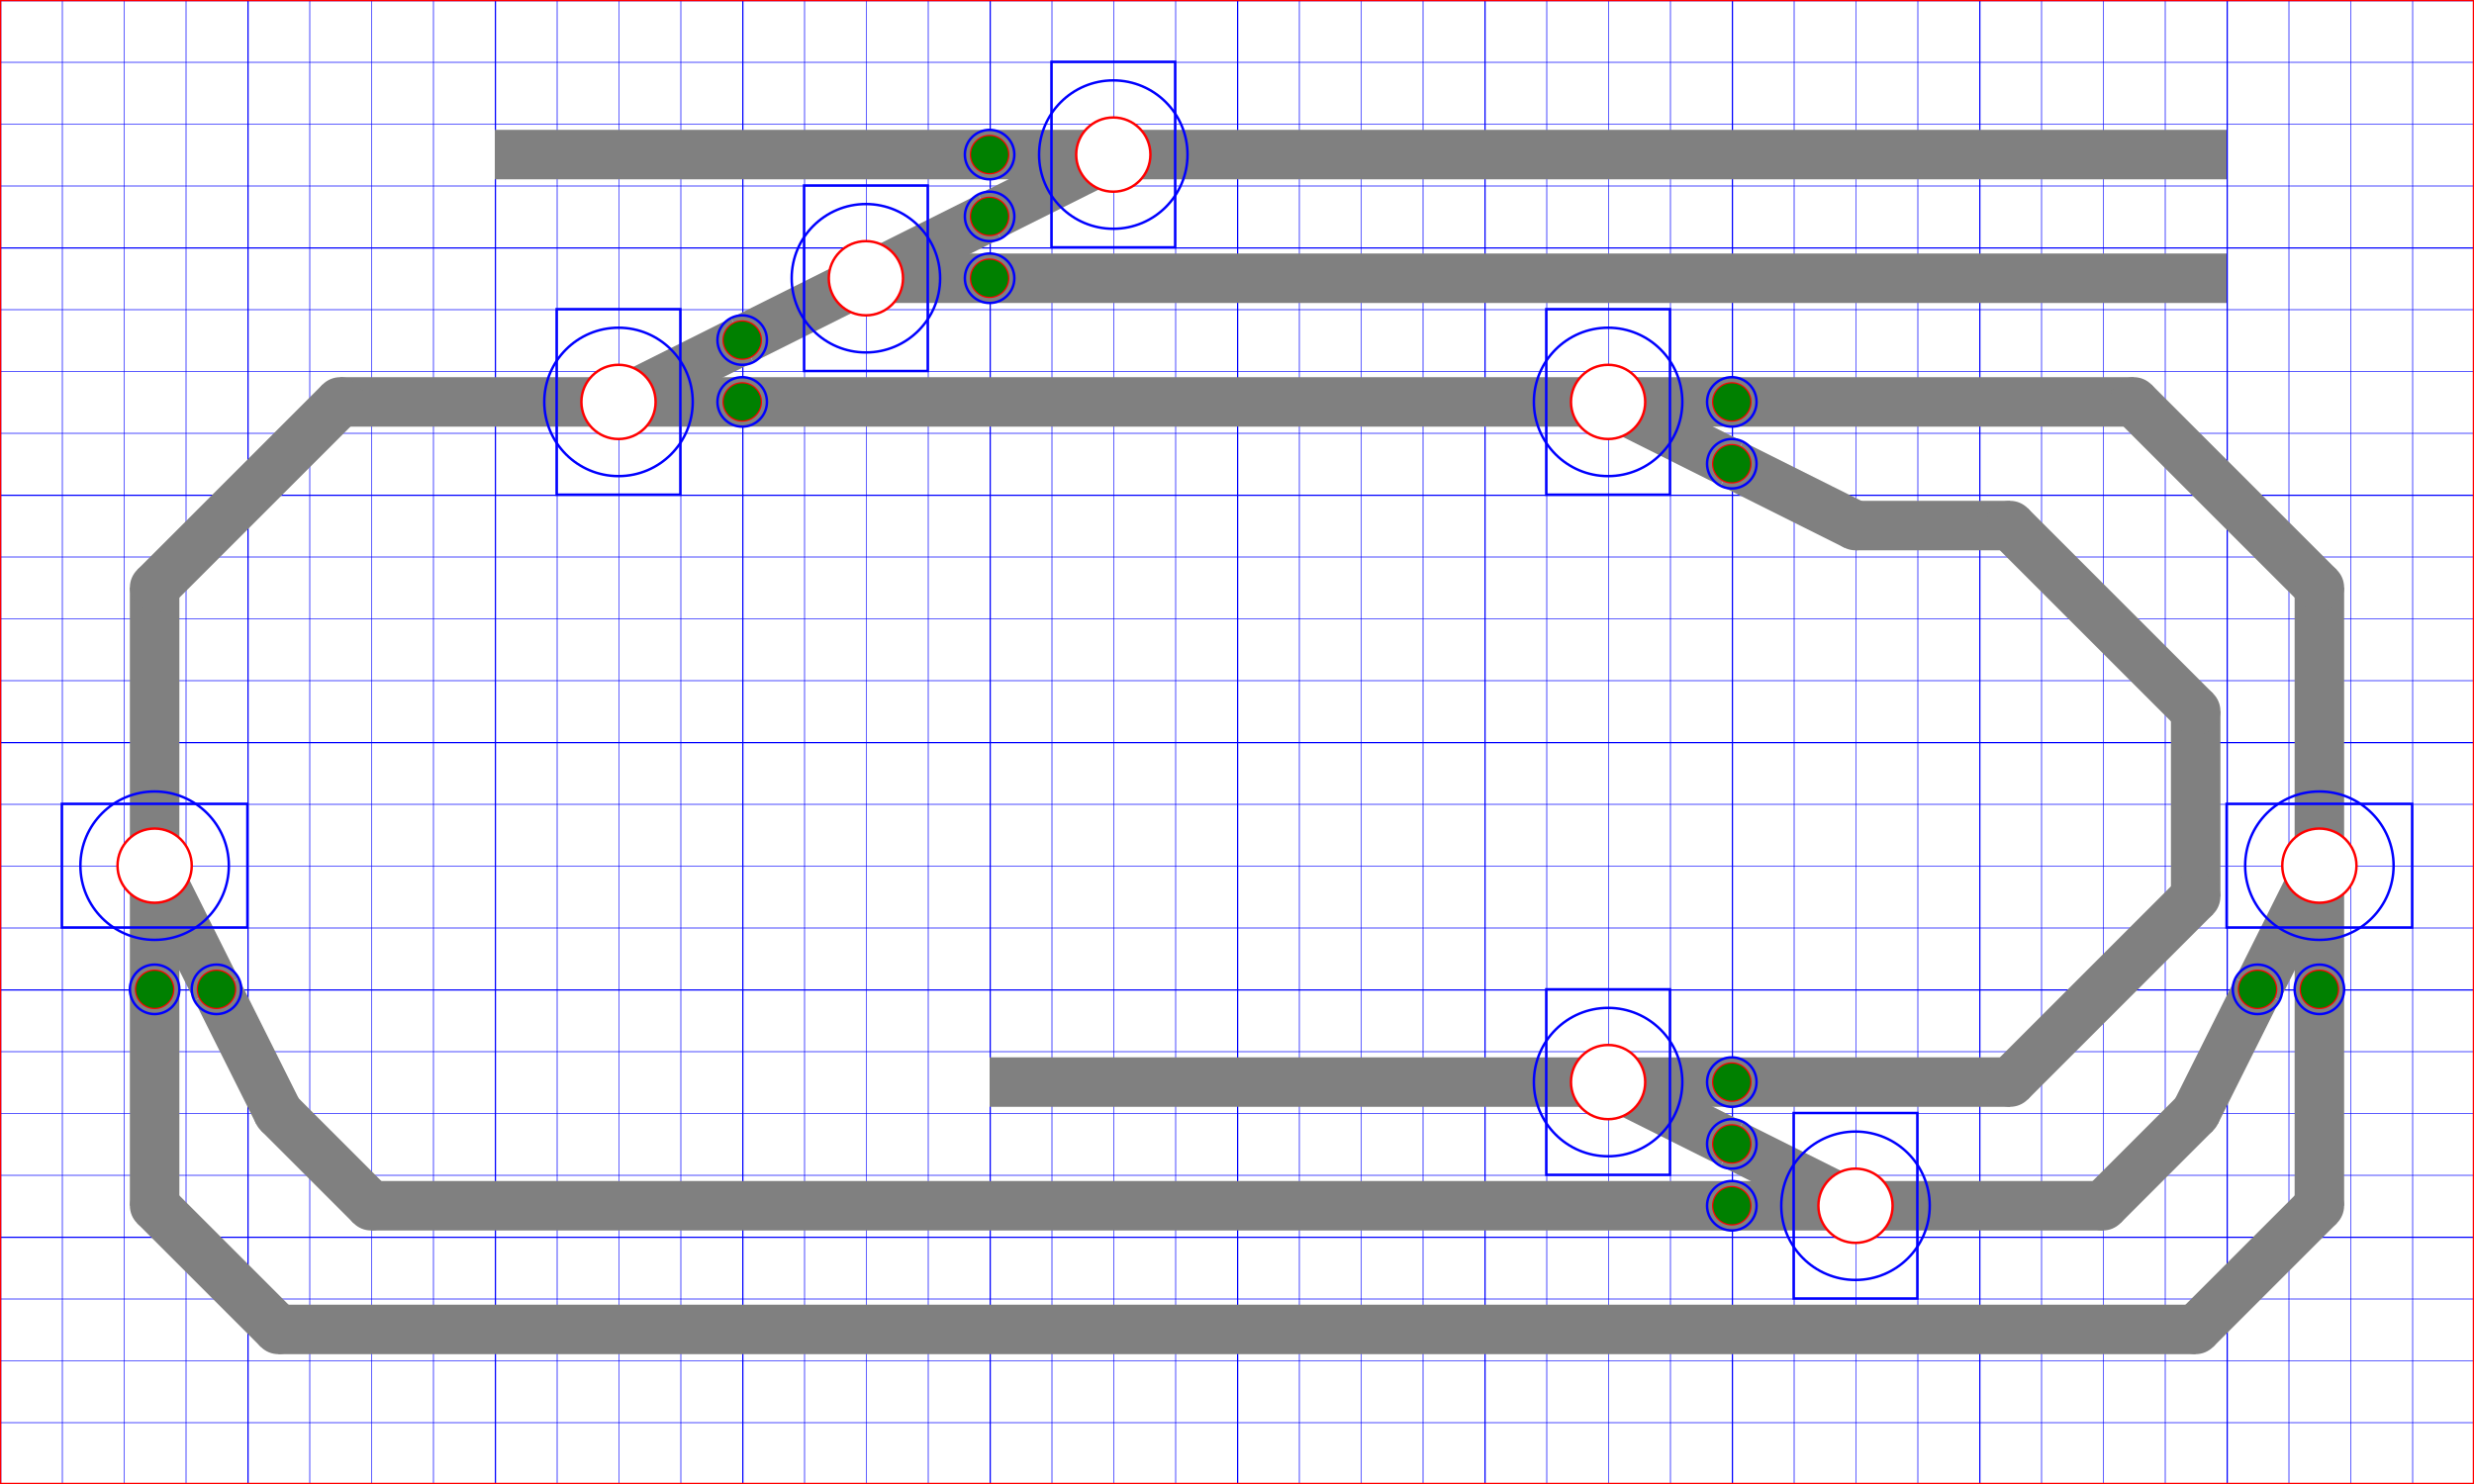
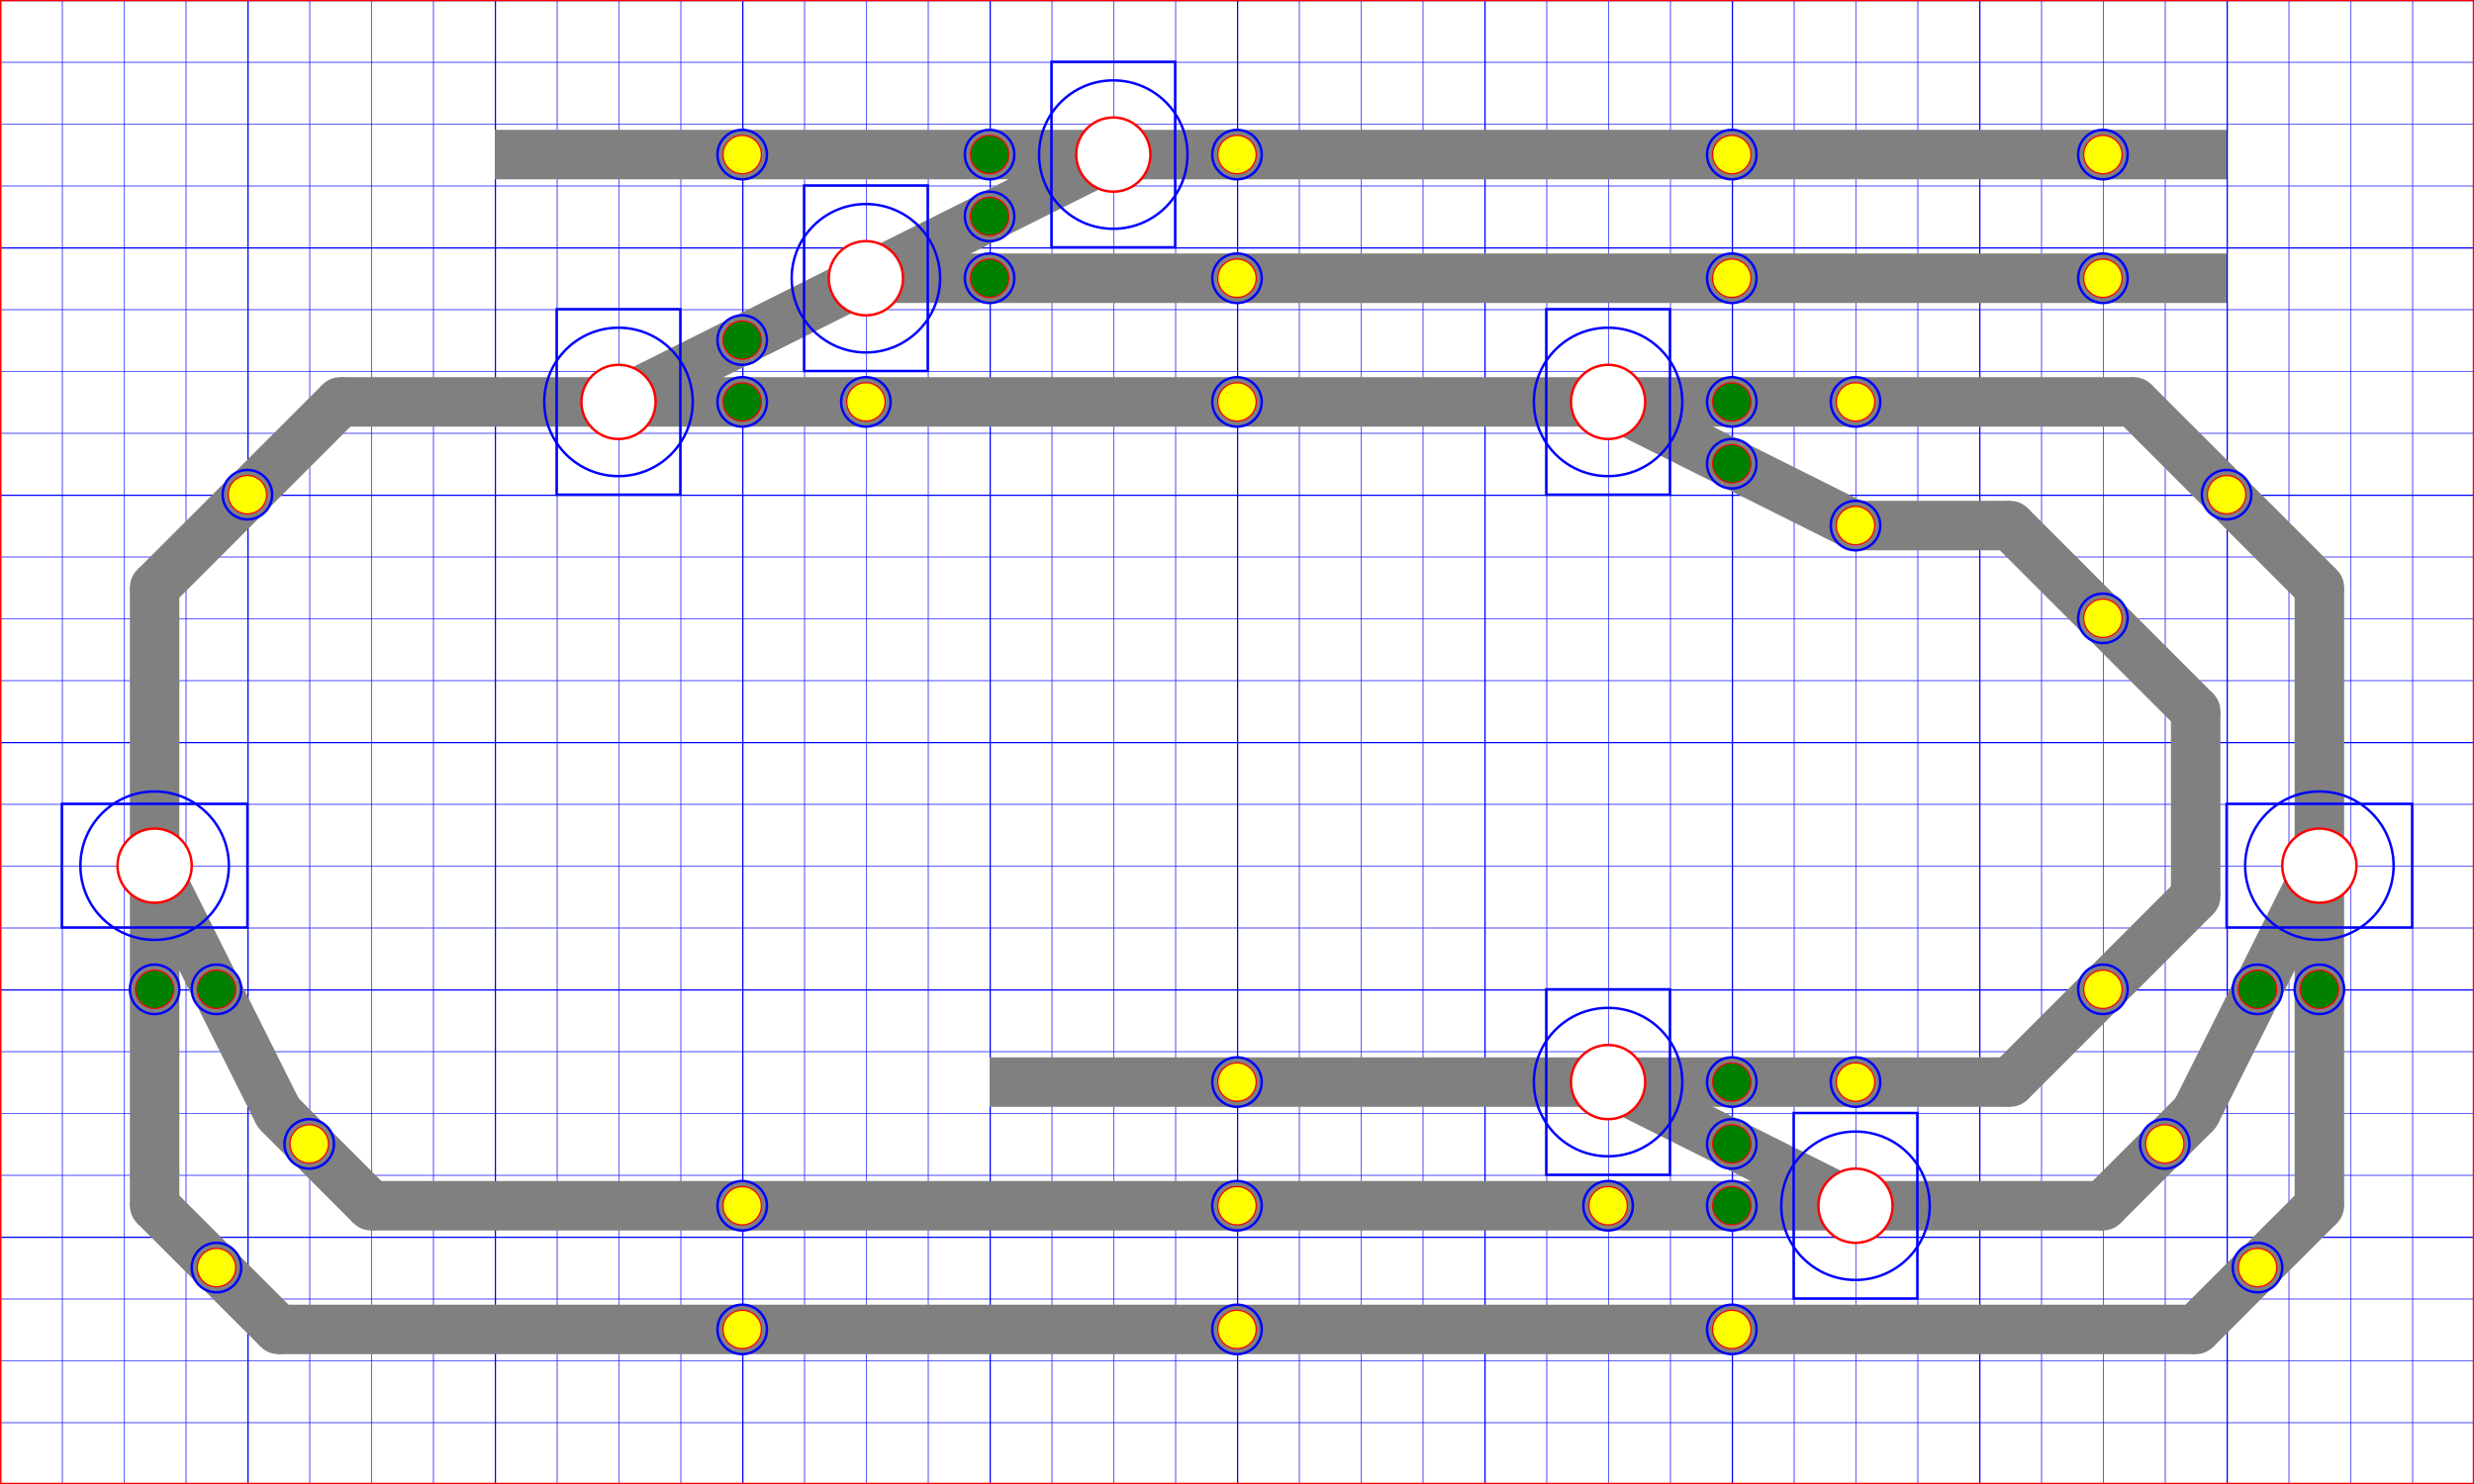
<svg xmlns="http://www.w3.org/2000/svg" baseProfile="full" height="12.0cm" version="1.1" viewBox="0,0,200,120" width="20.0cm">
  <defs>
    <pattern height="5" id="id1" patternUnits="userSpaceOnUse" width="5">
      <path d="M 5 0 L 0 0 0 5" fill="none" stroke="rgb(0%,0%,100%)" stroke-width="0.1" />
    </pattern>
    <pattern height="20" id="id2" patternUnits="userSpaceOnUse" width="20">
      <rect fill="url(#id1) none" height="20" width="20" x="0" y="0" />
      <path d="M 20 0 L 0 0 0 20" fill="none" stroke="rgb(0%,0%,100%)" stroke-width="0.2" />
    </pattern>
  </defs>
  <g>
    <rect fill="white" height="120" width="200" x="0" y="0" />
    <rect fill="url(#id2) none" height="120" width="200" x="0" y="0" />
  </g>
  <g>
    <polyline fill="gray" points="80,10.5 40,10.5 40,14.5 80,14.5 80,10.5" stroke="none" />
    <polyline fill="gray" points="180,10.5 100,10.5 100,14.5 180,14.5 180,10.5" stroke="none" />
    <polyline fill="gray" points="180,20.5 80,20.5 80,24.5 180,24.5 180,20.5" stroke="none" />
    <polyline fill="gray" points="120,30.5 60,30.5 60,34.5 120,34.5 120,30.5" stroke="none" />
    <polyline fill="gray" points="60,30.5 40,30.5 40,34.5 60,34.5 60,30.5" stroke="none" />
    <polyline fill="gray" points="59.106,25.711 49.106,30.711 50.894,34.289 60.894,29.289 59.106,25.711" stroke="none" />
    <circle cx="50" cy="32.5" fill="white" r="3.0" />
    <polyline fill="gray" points="79.106,15.711 59.106,25.711 60.894,29.289 80.894,19.289 79.106,15.711" stroke="none" />
    <polyline fill="gray" points="80,20.5 70,20.5 70,24.5 80,24.5 80,20.5" stroke="none" />
    <circle cx="70" cy="22.5" fill="white" r="3.0" />
    <polyline fill="gray" points="80,10.5 100,10.5 100,14.5 80,14.5 80,10.5" stroke="none" />
    <polyline fill="gray" points="80.894,19.289 90.894,14.289 89.106,10.711 79.106,15.711 80.894,19.289" stroke="none" />
    <circle cx="90" cy="12.5" fill="white" r="3.0" />
    <polyline fill="gray" points="140,30.5 120,30.5 120,34.5 140,34.5 140,30.5" stroke="none" />
    <polyline fill="gray" points="140.894,35.711 130.894,30.711 129.106,34.289 139.106,39.289 140.894,35.711" stroke="none" />
    <circle cx="130" cy="32.5" fill="white" r="3.0" />
    <circle cx="150" cy="42.5" fill="gray" r="2.0" />
    <polyline fill="gray" points="160,40.5 150,40.5 150,44.5 160,44.5 160,40.5" stroke="none" />
    <polyline fill="gray" points="150.894,40.711 140.894,35.711 139.106,39.289 149.106,44.289 150.894,40.711" stroke="none" />
    <polyline fill="gray" points="160,30.5 140,30.5 140,34.5 160,34.5 160,30.5" stroke="none" />
    <polyline fill="gray" points="160,105.5 40,105.5 40,109.5 160,109.5 160,105.5" stroke="none" />
    <polyline fill="gray" points="140,95.5 40,95.5 40,99.5 140,99.5 140,95.5" stroke="none" />
    <polyline fill="gray" points="160,85.5 140,85.5 140,89.5 160,89.5 160,85.5" stroke="none" />
    <polyline fill="gray" points="120,85.5 80,85.5 80,89.5 120,89.5 120,85.5" stroke="none" />
    <polyline fill="gray" points="140,95.5 160,95.5 160,99.5 140,99.5 140,95.5" stroke="none" />
    <polyline fill="gray" points="139.106,94.289 149.106,99.289 150.894,95.711 140.894,90.711 139.106,94.289" stroke="none" />
    <circle cx="150" cy="97.5" fill="white" r="3.0" />
    <polyline fill="gray" points="140,85.5 120,85.5 120,89.5 140,89.5 140,85.5" stroke="none" />
    <polyline fill="gray" points="140.894,90.711 130.894,85.711 129.106,89.289 139.106,94.289 140.894,90.711" stroke="none" />
    <circle cx="130" cy="87.5" fill="white" r="3.0" />
    <polyline fill="gray" points="10.5,80 10.5,60 14.5,60 14.5,80 10.5,80" stroke="none" />
    <polyline fill="gray" points="19.289,79.106 14.289,69.106 10.711,70.894 15.711,80.894 19.289,79.106" stroke="none" />
    <circle cx="12.5" cy="70" fill="white" r="3.0" />
    <circle cx="22.5" cy="107.5" fill="gray" r="2.0" stroke="none" />
    <circle cx="30" cy="97.5" fill="gray" r="2.0" stroke="none" />
    <circle cx="12.5" cy="97.5" fill="gray" r="2.0" stroke="none" />
    <circle cx="22.5" cy="90" fill="gray" r="2.0" stroke="none" />
    <polyline fill="gray" points="24.289,89.106 19.289,79.106 15.711,80.894 20.711,90.894 24.289,89.106" stroke="none" />
    <polyline fill="gray" points="31.414,96.086 23.914,88.586 21.086,91.414 28.586,98.914 31.414,96.086" stroke="none" />
    <polyline fill="gray" points="40,95.5 30,95.5 30,99.5 40,99.5 40,95.5" stroke="none" />
    <polyline fill="gray" points="10.5,97.5 10.5,80 14.5,80 14.5,97.5 10.5,97.5" stroke="none" />
    <polyline fill="gray" points="23.914,106.086 13.914,96.086 11.086,98.914 21.086,108.914 23.914,106.086" stroke="none" />
    <polyline fill="gray" points="40,105.5 22.5,105.5 22.5,109.5 40,109.5 40,105.5" stroke="none" />
    <polyline fill="gray" points="185.5,80 185.5,60 189.5,60 189.5,80 185.5,80" stroke="none" />
    <polyline fill="gray" points="184.289,80.894 189.289,70.894 185.711,69.106 180.711,79.106 184.289,80.894" stroke="none" />
    <circle cx="187.5" cy="70" fill="white" r="3.0" />
    <circle cx="177.5" cy="107.5" fill="gray" r="2.0" stroke="none" />
    <circle cx="170" cy="97.5" fill="gray" r="2.0" stroke="none" />
    <circle cx="187.5" cy="97.5" fill="gray" r="2.0" stroke="none" />
    <circle cx="177.5" cy="90" fill="gray" r="2.0" stroke="none" />
    <polyline fill="gray" points="179.289,90.894 184.289,80.894 180.711,79.106 175.711,89.106 179.289,90.894" stroke="none" />
    <polyline fill="gray" points="171.414,98.914 178.914,91.414 176.086,88.586 168.586,96.086 171.414,98.914" stroke="none" />
    <polyline fill="gray" points="160,95.5 170,95.5 170,99.5 160,99.5 160,95.5" stroke="none" />
    <polyline fill="gray" points="185.5,97.5 185.5,80 189.5,80 189.5,97.5 185.5,97.5" stroke="none" />
    <polyline fill="gray" points="178.914,108.914 188.914,98.914 186.086,96.086 176.086,106.086 178.914,108.914" stroke="none" />
    <polyline fill="gray" points="160,105.5 177.5,105.5 177.5,109.5 160,109.5 160,105.5" stroke="none" />
    <polyline fill="gray" points="10.5,47.5 10.5,60 14.5,60 14.5,47.5 10.5,47.5" stroke="none" />
    <polyline fill="gray" points="26.086,31.086 11.086,46.086 13.914,48.914 28.914,33.914 26.086,31.086" stroke="none" />
    <polyline fill="gray" points="40,30.5 27.5,30.5 27.5,34.5 40,34.5 40,30.5" stroke="none" />
    <circle cx="12.5" cy="47.5" fill="gray" r="2.0" stroke="none" />
    <circle cx="27.5" cy="32.5" fill="gray" r="2.0" stroke="none" />
    <polyline fill="gray" points="185.5,47.5 185.5,60 189.5,60 189.5,47.5 185.5,47.5" stroke="none" />
    <polyline fill="gray" points="171.086,33.914 186.086,48.914 188.914,46.086 173.914,31.086 171.086,33.914" stroke="none" />
    <polyline fill="gray" points="160,30.5 172.5,30.5 172.5,34.5 160,34.5 160,30.5" stroke="none" />
    <circle cx="187.5" cy="47.5" fill="gray" r="2.0" stroke="none" />
    <circle cx="172.5" cy="32.5" fill="gray" r="2.0" stroke="none" />
    <polyline fill="gray" points="175.5,57.5 175.5,60 179.5,60 179.5,57.5 175.5,57.5" stroke="none" />
    <polyline fill="gray" points="161.086,43.914 176.086,58.914 178.914,56.086 163.914,41.086 161.086,43.914" stroke="none" />
    <polyline fill="gray" points="160,40.5 162.5,40.5 162.5,44.5 160,44.5 160,40.5" stroke="none" />
    <circle cx="177.5" cy="57.5" fill="gray" r="2.0" stroke="none" />
    <circle cx="162.5" cy="42.5" fill="gray" r="2.0" stroke="none" />
    <polyline fill="gray" points="175.5,72.5 175.5,70 179.5,70 179.5,72.5 175.5,72.5" stroke="none" />
    <polyline fill="gray" points="163.914,88.914 178.914,73.914 176.086,71.086 161.086,86.086 163.914,88.914" stroke="none" />
    <polyline fill="gray" points="160,85.5 162.5,85.5 162.5,89.5 160,89.5 160,85.5" stroke="none" />
    <circle cx="177.5" cy="72.5" fill="gray" r="2.0" stroke="none" />
    <circle cx="162.5" cy="87.5" fill="gray" r="2.0" stroke="none" />
    <polyline fill="gray" points="175.5,70 175.5,60 179.5,60 179.5,70 175.5,70" stroke="none" />
  </g>
  <g>
    <circle cx="50" cy="32.5" fill="none" r="3.0" stroke="red" stroke-width="0.2" />
    <circle cx="50" cy="32.5" fill="none" r="6.0" stroke="blue" stroke-width="0.2" />
    <rect fill="none" height="15" stroke="blue" stroke-width="0.2" width="10" x="45" y="25.0" />
    <circle cx="60" cy="32.5" fill="none" r="1.5" stroke="red" stroke-width="0.2" />
    <circle cx="60" cy="32.5" fill="none" r="2.0" stroke="blue" stroke-width="0.2" />
    <circle cx="60" cy="27.5" fill="none" r="1.5" stroke="red" stroke-width="0.2" />
    <circle cx="60" cy="27.5" fill="none" r="2.0" stroke="blue" stroke-width="0.2" />
    <circle cx="70" cy="22.5" fill="none" r="3.0" stroke="red" stroke-width="0.2" />
    <circle cx="70" cy="22.5" fill="none" r="6.0" stroke="blue" stroke-width="0.2" />
    <rect fill="none" height="15" stroke="blue" stroke-width="0.2" width="10" x="65" y="15.0" />
    <circle cx="80" cy="17.5" fill="none" r="1.5" stroke="red" stroke-width="0.2" />
    <circle cx="80" cy="17.5" fill="none" r="2.0" stroke="blue" stroke-width="0.2" />
    <circle cx="80" cy="22.5" fill="none" r="1.5" stroke="red" stroke-width="0.2" />
    <circle cx="80" cy="22.5" fill="none" r="2.0" stroke="blue" stroke-width="0.2" />
    <circle cx="90" cy="12.5" fill="none" r="3.0" stroke="red" stroke-width="0.2" />
    <circle cx="90" cy="12.5" fill="none" r="6.0" stroke="blue" stroke-width="0.2" />
    <rect fill="none" height="15" stroke="blue" stroke-width="0.2" width="10" x="85" y="5.0" />
    <circle cx="80" cy="12.5" fill="none" r="1.5" stroke="red" stroke-width="0.2" />
    <circle cx="80" cy="12.5" fill="none" r="2.0" stroke="blue" stroke-width="0.2" />
    <circle cx="130" cy="32.5" fill="none" r="3.0" stroke="red" stroke-width="0.2" />
    <circle cx="130" cy="32.5" fill="none" r="6.0" stroke="blue" stroke-width="0.2" />
    <rect fill="none" height="15" stroke="blue" stroke-width="0.2" width="10" x="125" y="25.0" />
    <circle cx="140" cy="32.5" fill="none" r="1.5" stroke="red" stroke-width="0.2" />
    <circle cx="140" cy="32.5" fill="none" r="2.0" stroke="blue" stroke-width="0.2" />
    <circle cx="140" cy="37.5" fill="none" r="1.5" stroke="red" stroke-width="0.2" />
    <circle cx="140" cy="37.5" fill="none" r="2.0" stroke="blue" stroke-width="0.2" />
    <circle cx="150" cy="97.5" fill="none" r="3.0" stroke="red" stroke-width="0.2" />
    <circle cx="150" cy="97.5" fill="none" r="6.0" stroke="blue" stroke-width="0.2" />
    <rect fill="none" height="15" stroke="blue" stroke-width="0.2" width="10" x="145" y="90.0" />
    <circle cx="140" cy="97.5" fill="none" r="1.5" stroke="red" stroke-width="0.2" />
    <circle cx="140" cy="97.5" fill="none" r="2.0" stroke="blue" stroke-width="0.2" />
    <circle cx="140" cy="92.5" fill="none" r="1.5" stroke="red" stroke-width="0.2" />
    <circle cx="140" cy="92.5" fill="none" r="2.0" stroke="blue" stroke-width="0.2" />
    <circle cx="130" cy="87.5" fill="none" r="3.0" stroke="red" stroke-width="0.2" />
    <circle cx="130" cy="87.5" fill="none" r="6.0" stroke="blue" stroke-width="0.2" />
    <rect fill="none" height="15" stroke="blue" stroke-width="0.2" width="10" x="125" y="80.0" />
    <circle cx="140" cy="87.5" fill="none" r="1.5" stroke="red" stroke-width="0.2" />
    <circle cx="140" cy="87.5" fill="none" r="2.0" stroke="blue" stroke-width="0.2" />
    <circle cx="12.5" cy="70" fill="none" r="3.0" stroke="red" stroke-width="0.2" />
    <circle cx="12.5" cy="70" fill="none" r="6.0" stroke="blue" stroke-width="0.2" />
    <rect fill="none" height="10" stroke="blue" stroke-width="0.2" width="15" x="5.0" y="65" />
    <circle cx="12.5" cy="80" fill="none" r="1.5" stroke="red" stroke-width="0.2" />
    <circle cx="12.5" cy="80" fill="none" r="2.0" stroke="blue" stroke-width="0.2" />
    <circle cx="17.5" cy="80" fill="none" r="1.5" stroke="red" stroke-width="0.2" />
    <circle cx="17.5" cy="80" fill="none" r="2.0" stroke="blue" stroke-width="0.2" />
    <circle cx="187.5" cy="70" fill="none" r="3.0" stroke="red" stroke-width="0.2" />
    <circle cx="187.5" cy="70" fill="none" r="6.0" stroke="blue" stroke-width="0.2" />
    <rect fill="none" height="10" stroke="blue" stroke-width="0.2" width="15" x="180.0" y="65" />
    <circle cx="187.5" cy="80" fill="none" r="1.5" stroke="red" stroke-width="0.2" />
    <circle cx="187.5" cy="80" fill="none" r="2.0" stroke="blue" stroke-width="0.2" />
    <circle cx="182.5" cy="80" fill="none" r="1.5" stroke="red" stroke-width="0.2" />
    <circle cx="182.5" cy="80" fill="none" r="2.0" stroke="blue" stroke-width="0.2" />
+     <circle cx="20" cy="40" fill="none" r="1.5" stroke="red" stroke-width="0.2" />
+     <circle cx="20" cy="40" fill="none" r="2.0" stroke="blue" stroke-width="0.2" />
+     <circle cx="25" cy="92.5" fill="none" r="1.5" stroke="red" stroke-width="0.2" />
+     <circle cx="25" cy="92.5" fill="none" r="2.0" stroke="blue" stroke-width="0.2" />
+     <circle cx="17.5" cy="102.5" fill="none" r="1.5" stroke="red" stroke-width="0.2" />
+     <circle cx="17.5" cy="102.5" fill="none" r="2.0" stroke="blue" stroke-width="0.2" />
+     <circle cx="60" cy="107.5" fill="none" r="1.5" stroke="red" stroke-width="0.2" />
+     <circle cx="60" cy="107.5" fill="none" r="2.0" stroke="blue" stroke-width="0.2" />
+     <circle cx="60" cy="97.5" fill="none" r="1.5" stroke="red" stroke-width="0.2" />
+     <circle cx="60" cy="97.5" fill="none" r="2.0" stroke="blue" stroke-width="0.2" />
+     <circle cx="100" cy="107.5" fill="none" r="1.5" stroke="red" stroke-width="0.2" />
+     <circle cx="100" cy="107.5" fill="none" r="2.0" stroke="blue" stroke-width="0.2" />
+     <circle cx="100" cy="97.5" fill="none" r="1.5" stroke="red" stroke-width="0.2" />
+     <circle cx="100" cy="97.5" fill="none" r="2.0" stroke="blue" stroke-width="0.2" />
+     <circle cx="100" cy="87.5" fill="none" r="1.5" stroke="red" stroke-width="0.2" />
+     <circle cx="100" cy="87.5" fill="none" r="2.0" stroke="blue" stroke-width="0.2" />
+     <circle cx="140" cy="107.5" fill="none" r="1.5" stroke="red" stroke-width="0.2" />
+     <circle cx="140" cy="107.5" fill="none" r="2.0" stroke="blue" stroke-width="0.2" />
+     <circle cx="130" cy="97.5" fill="none" r="1.5" stroke="red" stroke-width="0.2" />
+     <circle cx="130" cy="97.5" fill="none" r="2.0" stroke="blue" stroke-width="0.2" />
+     <circle cx="150" cy="87.5" fill="none" r="1.5" stroke="red" stroke-width="0.2" />
+     <circle cx="150" cy="87.5" fill="none" r="2.0" stroke="blue" stroke-width="0.2" />
+     <circle cx="175" cy="92.5" fill="none" r="1.5" stroke="red" stroke-width="0.2" />
+     <circle cx="175" cy="92.5" fill="none" r="2.0" stroke="blue" stroke-width="0.2" />
+     <circle cx="182.5" cy="102.5" fill="none" r="1.5" stroke="red" stroke-width="0.2" />
+     <circle cx="182.5" cy="102.5" fill="none" r="2.0" stroke="blue" stroke-width="0.2" />
+     <circle cx="170" cy="80" fill="none" r="1.5" stroke="red" stroke-width="0.2" />
+     <circle cx="170" cy="80" fill="none" r="2.0" stroke="blue" stroke-width="0.2" />
+     <circle cx="170" cy="50" fill="none" r="1.5" stroke="red" stroke-width="0.2" />
+     <circle cx="170" cy="50" fill="none" r="2.0" stroke="blue" stroke-width="0.2" />
+     <circle cx="180" cy="40" fill="none" r="1.5" stroke="red" stroke-width="0.2" />
+     <circle cx="180" cy="40" fill="none" r="2.0" stroke="blue" stroke-width="0.2" />
+     <circle cx="150" cy="32.5" fill="none" r="1.5" stroke="red" stroke-width="0.2" />
+     <circle cx="150" cy="32.5" fill="none" r="2.0" stroke="blue" stroke-width="0.2" />
+     <circle cx="150" cy="42.5" fill="none" r="1.5" stroke="red" stroke-width="0.2" />
+     <circle cx="150" cy="42.5" fill="none" r="2.0" stroke="blue" stroke-width="0.2" />
+     <circle cx="170" cy="22.5" fill="none" r="1.5" stroke="red" stroke-width="0.2" />
+     <circle cx="170" cy="22.5" fill="none" r="2.0" stroke="blue" stroke-width="0.2" />
+     <circle cx="170" cy="12.5" fill="none" r="1.5" stroke="red" stroke-width="0.2" />
+     <circle cx="170" cy="12.5" fill="none" r="2.0" stroke="blue" stroke-width="0.2" />
+     <circle cx="140" cy="22.5" fill="none" r="1.5" stroke="red" stroke-width="0.2" />
+     <circle cx="140" cy="22.5" fill="none" r="2.0" stroke="blue" stroke-width="0.2" />
+     <circle cx="140" cy="12.5" fill="none" r="1.5" stroke="red" stroke-width="0.2" />
+     <circle cx="140" cy="12.5" fill="none" r="2.0" stroke="blue" stroke-width="0.2" />
+     <circle cx="100" cy="32.5" fill="none" r="1.5" stroke="red" stroke-width="0.2" />
+     <circle cx="100" cy="32.5" fill="none" r="2.0" stroke="blue" stroke-width="0.2" />
+     <circle cx="100" cy="22.5" fill="none" r="1.5" stroke="red" stroke-width="0.2" />
+     <circle cx="100" cy="22.5" fill="none" r="2.0" stroke="blue" stroke-width="0.2" />
+     <circle cx="100" cy="12.5" fill="none" r="1.5" stroke="red" stroke-width="0.2" />
+     <circle cx="100" cy="12.5" fill="none" r="2.0" stroke="blue" stroke-width="0.2" />
+     <circle cx="70" cy="32.5" fill="none" r="1.5" stroke="red" stroke-width="0.2" />
+     <circle cx="70" cy="32.5" fill="none" r="2.0" stroke="blue" stroke-width="0.2" />
+     <circle cx="60" cy="12.5" fill="none" r="1.5" stroke="red" stroke-width="0.2" />
+     <circle cx="60" cy="12.5" fill="none" r="2.0" stroke="blue" stroke-width="0.2" />
  </g>
  <g>
    <circle cx="60" cy="32.5" fill="green" r="1.5" />
    <circle cx="60" cy="27.5" fill="green" r="1.5" />
    <circle cx="80" cy="17.5" fill="green" r="1.5" />
    <circle cx="80" cy="22.5" fill="green" r="1.5" />
    <circle cx="80" cy="12.5" fill="green" r="1.5" />
    <circle cx="140" cy="32.5" fill="green" r="1.5" />
    <circle cx="140" cy="37.5" fill="green" r="1.5" />
    <circle cx="140" cy="97.5" fill="green" r="1.5" />
    <circle cx="140" cy="92.5" fill="green" r="1.5" />
    <circle cx="140" cy="87.5" fill="green" r="1.5" />
    <circle cx="12.5" cy="80" fill="green" r="1.5" />
    <circle cx="17.5" cy="80" fill="green" r="1.5" />
    <circle cx="187.5" cy="80" fill="green" r="1.5" />
    <circle cx="182.5" cy="80" fill="green" r="1.5" />
+     <circle cx="20" cy="40" fill="yellow" r="1.5" />
+     <circle cx="25" cy="92.5" fill="yellow" r="1.5" />
+     <circle cx="17.5" cy="102.5" fill="yellow" r="1.5" />
+     <circle cx="60" cy="107.5" fill="yellow" r="1.5" />
+     <circle cx="60" cy="97.5" fill="yellow" r="1.5" />
+     <circle cx="100" cy="107.5" fill="yellow" r="1.5" />
+     <circle cx="100" cy="97.5" fill="yellow" r="1.5" />
+     <circle cx="100" cy="87.5" fill="yellow" r="1.5" />
+     <circle cx="140" cy="107.5" fill="yellow" r="1.5" />
+     <circle cx="130" cy="97.5" fill="yellow" r="1.5" />
+     <circle cx="150" cy="87.5" fill="yellow" r="1.5" />
+     <circle cx="175" cy="92.5" fill="yellow" r="1.5" />
+     <circle cx="182.5" cy="102.5" fill="yellow" r="1.5" />
+     <circle cx="170" cy="80" fill="yellow" r="1.5" />
+     <circle cx="170" cy="50" fill="yellow" r="1.5" />
+     <circle cx="180" cy="40" fill="yellow" r="1.5" />
+     <circle cx="150" cy="32.5" fill="yellow" r="1.5" />
+     <circle cx="150" cy="42.5" fill="yellow" r="1.5" />
+     <circle cx="170" cy="22.5" fill="yellow" r="1.5" />
+     <circle cx="170" cy="12.5" fill="yellow" r="1.5" />
+     <circle cx="140" cy="22.5" fill="yellow" r="1.5" />
+     <circle cx="140" cy="12.5" fill="yellow" r="1.5" />
+     <circle cx="100" cy="32.5" fill="yellow" r="1.5" />
+     <circle cx="100" cy="22.5" fill="yellow" r="1.5" />
+     <circle cx="100" cy="12.5" fill="yellow" r="1.5" />
+     <circle cx="70" cy="32.5" fill="yellow" r="1.5" />
+     <circle cx="60" cy="12.5" fill="yellow" r="1.5" />
  </g>
  <g>
    <rect fill="none" height="120" stroke="red" stroke-width="0.2" width="200" x="0" y="0" />
  </g>
</svg>
